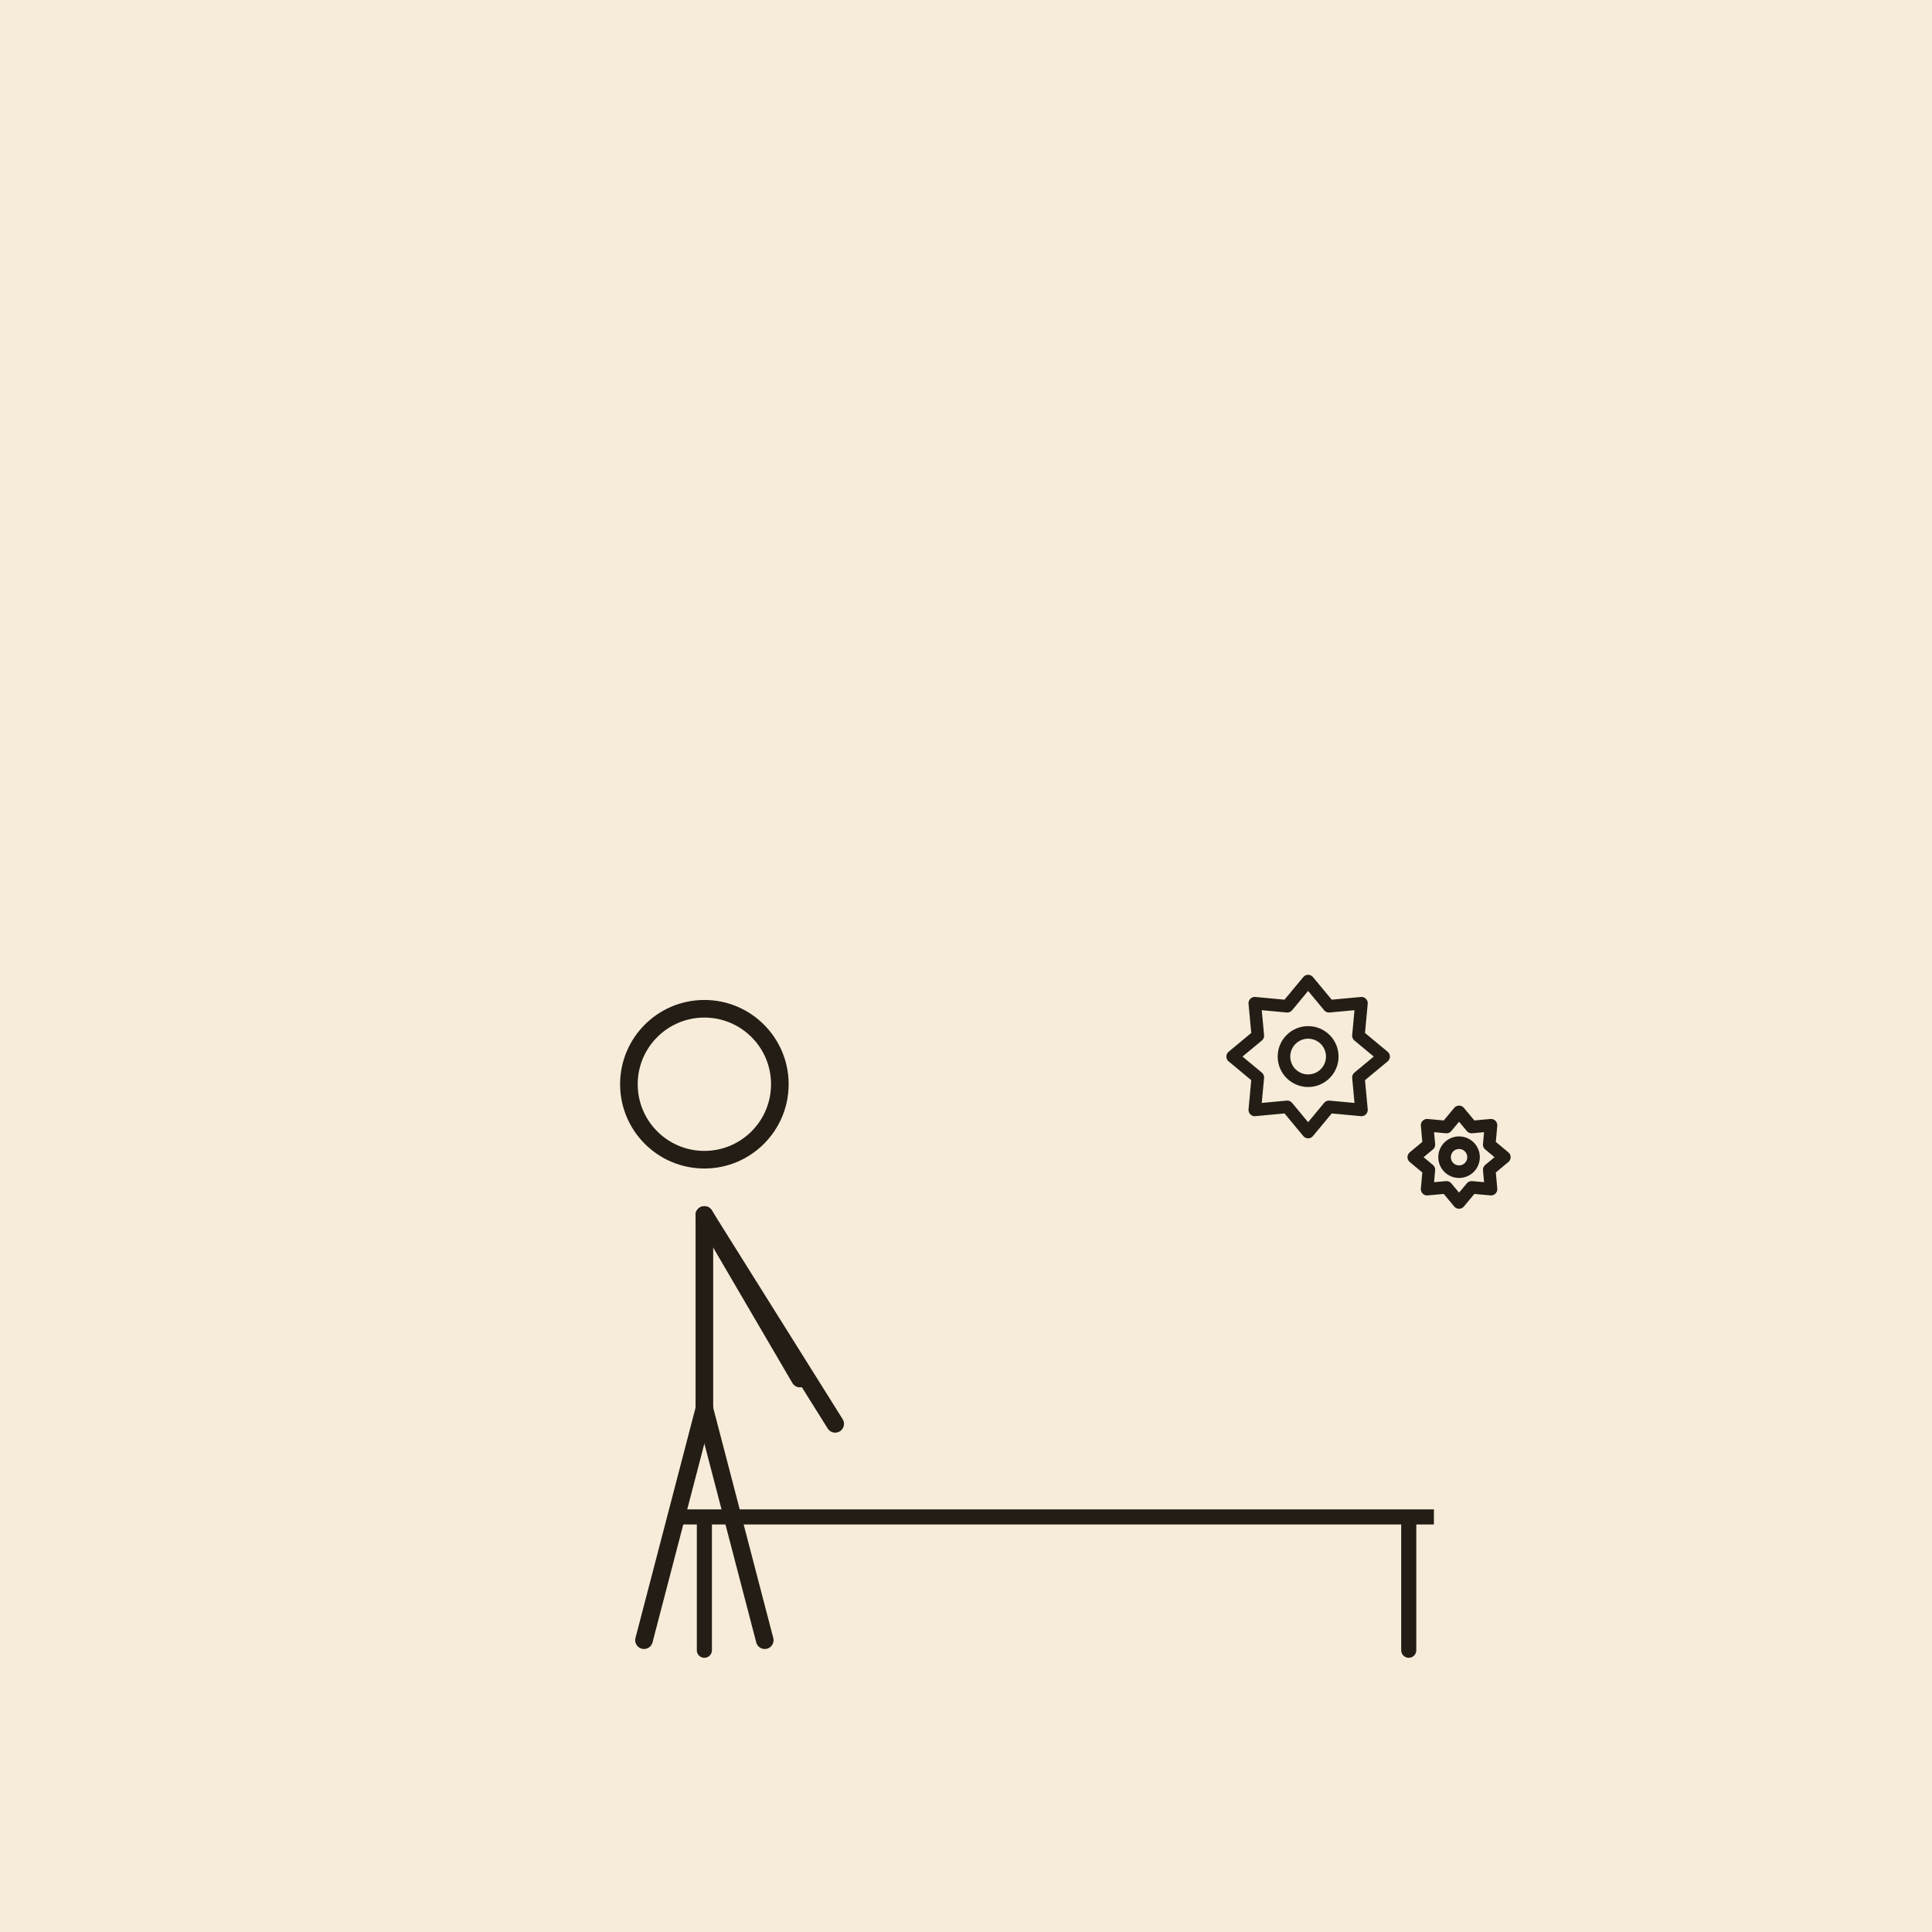
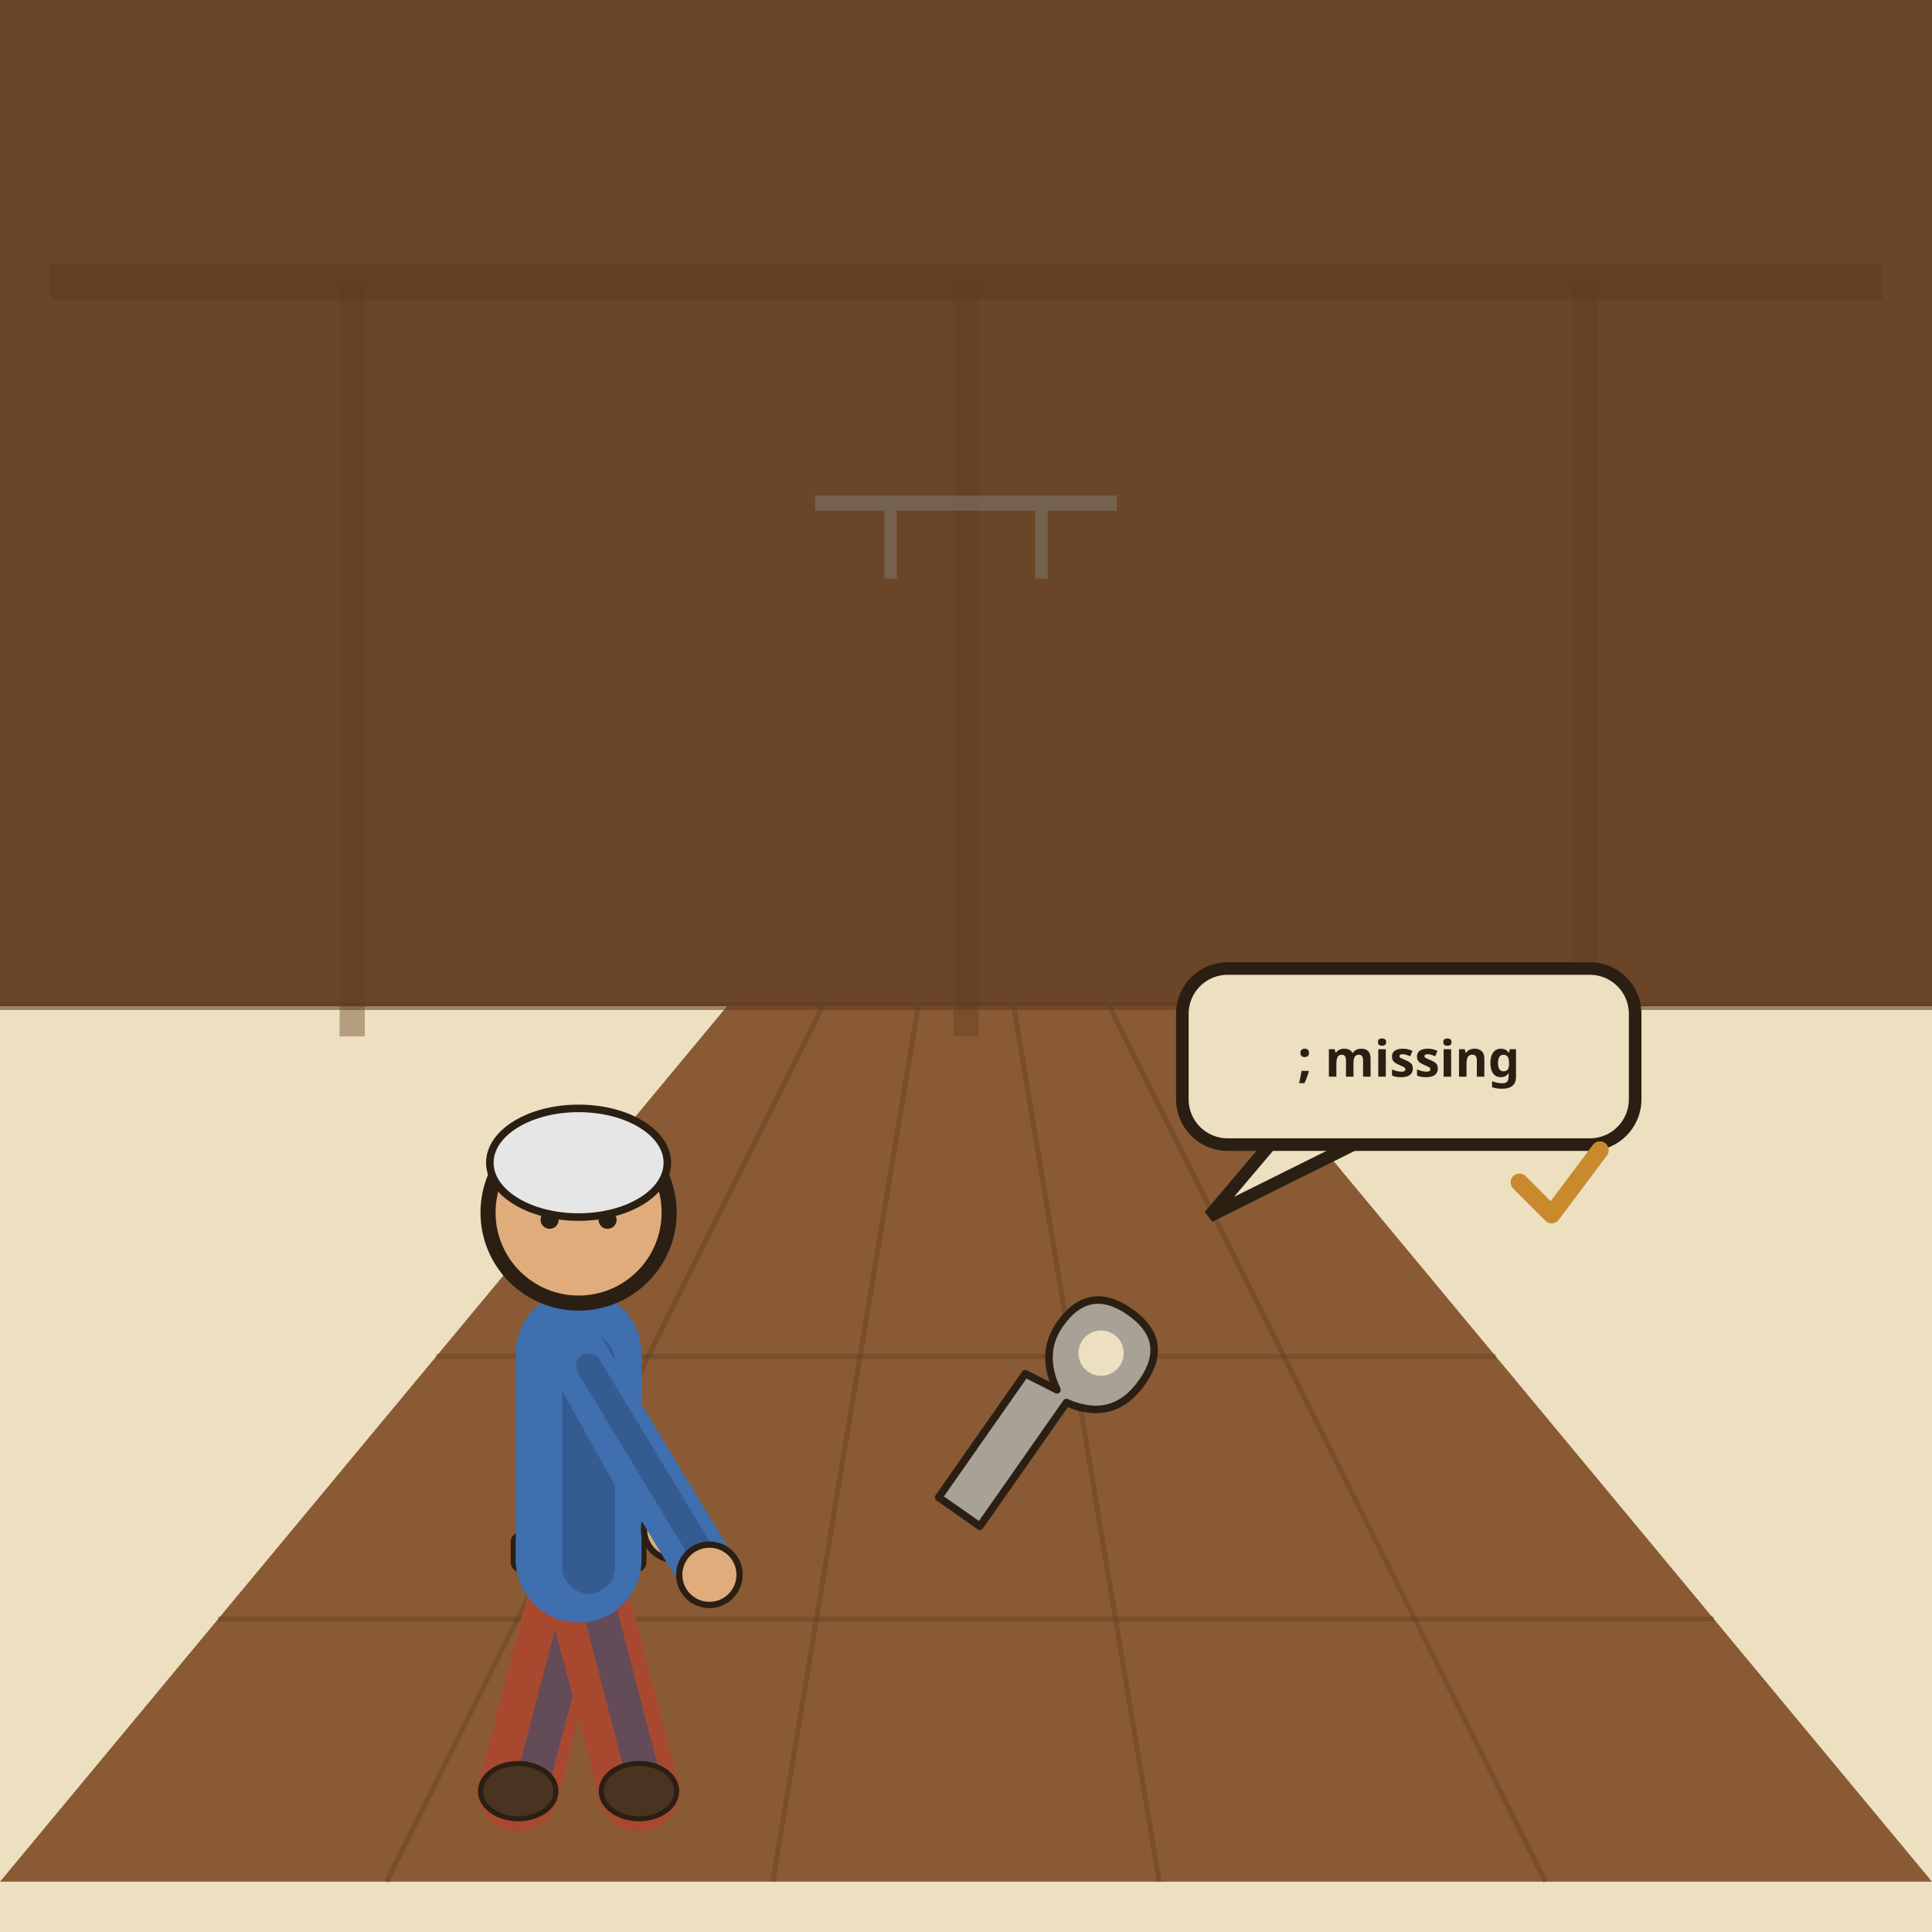
<svg xmlns="http://www.w3.org/2000/svg" viewBox="0 0 768 768">
-   <rect x="0" y="0" width="768" height="768" fill="#f6ecd9" />
-   <g transform="translate(280,560) scale(1.0,1.0) rotate(0)">
-     <circle cx="0" cy="-129" r="30" fill="#f6ecd9" stroke="#241d15" stroke-width="7" />
-     <line x1="0" y1="-77.0" x2="0" y2="0" stroke="#241d15" stroke-width="7" stroke-linecap="round" />
-     <line x1="0" y1="-77" x2="38" y2="-12" stroke="#241d15" stroke-width="7" stroke-linecap="round" />
-     <line x1="0" y1="-77" x2="52" y2="6" stroke="#241d15" stroke-width="7" stroke-linecap="round" />
-     <line x1="0" y1="0" x2="-24" y2="92" stroke="#241d15" stroke-width="7" stroke-linecap="round" />
-     <line x1="0" y1="0" x2="24" y2="92" stroke="#241d15" stroke-width="7" stroke-linecap="round" />
+   <rect x="0" y="0" width="768" height="768" fill="#ece0c0" />
+   <rect x="0" y="0" width="768" height="400" fill="#6b4527" />
+   <polygon points="289,400 479,400 768,748 0,748" fill="#8a5a34" />
+   <line x1="327.0" y1="400" x2="153.6" y2="748" stroke="#5e3b1f" stroke-width="2" opacity="0.4" />
+   <line x1="365.0" y1="400" x2="307.2" y2="748" stroke="#5e3b1f" stroke-width="2" opacity="0.4" />
+   <line x1="403.0" y1="400" x2="460.8" y2="748" stroke="#5e3b1f" stroke-width="2" opacity="0.4" />
+   <line x1="441.0" y1="400" x2="614.4" y2="748" stroke="#5e3b1f" stroke-width="2" opacity="0.4" />
+   <line x1="173.4" y1="539.2" x2="594.6" y2="539.2" stroke="#5e3b1f" stroke-width="2" opacity="0.4" />
+   <line x1="86.7" y1="643.6" x2="681.3" y2="643.6" stroke="#5e3b1f" stroke-width="2" opacity="0.4" />
+   <line x1="0" y1="400" x2="768" y2="400" stroke="#5e3b1f" stroke-width="3" opacity="0.55" />
+   <line x1="20" y1="112" x2="748" y2="112" stroke="#5e3b1f" stroke-width="14" opacity="0.7" />
+   <line x1="140" y1="112" x2="140" y2="412.0" stroke="#5e3b1f" stroke-width="10" opacity="0.4" />
+   <line x1="384" y1="112" x2="384" y2="412.0" stroke="#5e3b1f" stroke-width="10" opacity="0.4" />
+   <line x1="630" y1="112" x2="630" y2="412.0" stroke="#5e3b1f" stroke-width="10" opacity="0.4" />
+   <g transform="translate(384,200.0)" opacity="0.6">
+     <line x1="-60" y1="0" x2="60" y2="0" stroke="#7a7468" stroke-width="6" />
+     <line x1="-30" y1="0" x2="-30" y2="30" stroke="#7a7468" stroke-width="5" />
+     <line x1="30" y1="0" x2="30" y2="30" stroke="#7a7468" stroke-width="5" />
  </g>
-   <g transform="translate(420,600)">
-     <rect x="-150.0" y="0" width="300" height="6" fill="#241d15" />
-     <line x1="-140.0" y1="6" x2="-140.0" y2="56" stroke="#241d15" stroke-width="6" stroke-linecap="round" />
-     <line x1="140.0" y1="6" x2="140.0" y2="56" stroke="#241d15" stroke-width="6" stroke-linecap="round" />
+   <g transform="translate(230,620) scale(1.0,1.0) rotate(0)">
+     <line x1="0" y1="0" x2="-24" y2="92" stroke="#a8492f" stroke-width="32" stroke-linecap="round" />
+     <line x1="4" y1="3" x2="-20" y2="95" stroke="#2b4d7a" stroke-width="13.4" stroke-linecap="round" opacity="0.55" />
+     <ellipse cx="-24" cy="92" rx="15" ry="11" fill="#4a3320" stroke="#2b1f14" stroke-width="2" />
+     <line x1="0" y1="0" x2="24" y2="92" stroke="#a8492f" stroke-width="32" stroke-linecap="round" />
+     <line x1="4" y1="3" x2="28" y2="95" stroke="#2b4d7a" stroke-width="13.4" stroke-linecap="round" opacity="0.55" />
+     <ellipse cx="24" cy="92" rx="15" ry="11" fill="#4a3320" stroke="#2b1f14" stroke-width="2" />
+     <rect x="-26" y="-10" width="52" height="14" rx="3" fill="#2b4d7a" stroke="#2b1f14" stroke-width="2" />
+     <line x1="0" y1="-82.0" x2="0" y2="0" stroke="#3f6fae" stroke-width="50" stroke-linecap="round" />
+     <line x1="4" y1="-79.0" x2="4" y2="3" stroke="#2b4d7a" stroke-width="21.0" stroke-linecap="round" opacity="0.55" />
+     <line x1="0" y1="-80" x2="38" y2="-12" stroke="#3f6fae" stroke-width="24" stroke-linecap="round" />
+     <line x1="4" y1="-77" x2="42" y2="-9" stroke="#2b4d7a" stroke-width="10.1" stroke-linecap="round" opacity="0.55" />
+     <circle cx="38" cy="-12" r="12" fill="#e0ac7c" stroke="#2b1f14" stroke-width="2.5" />
+     <line x1="0" y1="-80" x2="52" y2="6" stroke="#3f6fae" stroke-width="24" stroke-linecap="round" />
+     <line x1="4" y1="-77" x2="56" y2="9" stroke="#2b4d7a" stroke-width="10.1" stroke-linecap="round" opacity="0.55" />
+     <circle cx="52" cy="6" r="12" fill="#e0ac7c" stroke="#2b1f14" stroke-width="2.5" />
+     <circle cx="0" cy="-138" r="36" fill="#e0ac7c" stroke="#2b1f14" stroke-width="6" />
+     <ellipse cx="0" cy="-157.8" rx="35.28" ry="21.6" fill="#e6e6e6" stroke="#2b1f14" stroke-width="3" />
+     <circle cx="-11.52" cy="-135.12" r="3.6" fill="#2b1f14" />
+     <circle cx="11.52" cy="-135.12" r="3.6" fill="#2b1f14" />
  </g>
-   <g transform="translate(520,420) scale(1.0)">
-     <polygon points="30.0,0.0 20.0,8.3 21.2,21.2 8.3,20.0 0.0,30.0 -8.3,20.0 -21.2,21.2 -20.0,8.3 -30.0,0.0 -20.0,-8.3 -21.2,-21.2 -8.3,-20.0 -0.0,-30.0 8.3,-20.0 21.2,-21.2 20.0,-8.3" fill="#f6ecd9" stroke="#241d15" stroke-width="5" stroke-linejoin="round" />
-     <circle cx="0" cy="0" r="9.6" fill="#f6ecd9" stroke="#241d15" stroke-width="5" />
+   <g transform="translate(410,560) scale(1.0) rotate(35)">
+     <path d="M -10,50 L 10,50 L 10,-10 Q 30,-14 30,-34 Q 30,-54 10,-54 Q -10,-54 -10,-34 Q -10,-20 4,-12 L -10,-10 Z" fill="#a8a196" stroke="#2b1f14" stroke-width="3" stroke-linejoin="round" />
+     <circle cx="10" cy="-34" r="9" fill="#ece0c0" />
  </g>
-   <g transform="translate(580,460) scale(1.0)">
-     <polygon points="18.0,0.0 12.0,5.0 12.7,12.7 5.0,12.0 0.0,18.0 -5.0,12.0 -12.7,12.7 -12.0,5.0 -18.0,0.0 -12.0,-5.0 -12.7,-12.7 -5.0,-12.0 -0.0,-18.0 5.0,-12.0 12.7,-12.7 12.0,-5.0" fill="#f6ecd9" stroke="#241d15" stroke-width="5" stroke-linejoin="round" />
-     <circle cx="0" cy="0" r="5.76" fill="#f6ecd9" stroke="#241d15" stroke-width="5" />
+   <g transform="translate(560,420) scale(1.0)">
+     <polygon points="-50.4,29.4 -79.2,63.4 -10.8,29.4" fill="#ece0c0" stroke="#2b1f14" stroke-width="5" />
+     <rect x="-90.0" y="-35.0" width="180" height="70" rx="18" fill="#ece0c0" stroke="#2b1f14" stroke-width="5" />
+     <text x="0" y="8" text-anchor="middle" font-family="'Trebuchet MS', 'Arial Black', sans-serif" font-size="20" font-weight="bold" fill="#2b1f14" transform="rotate(0 0 8)">; missing</text>
+   </g>
+   <g transform="translate(620,470) scale(1.0)">
+     <polyline points="-16,0 -3.2,12.8 16,-12.8" fill="none" stroke="#c98a2e" stroke-width="7" stroke-linecap="round" stroke-linejoin="round" />
  </g>
</svg>
